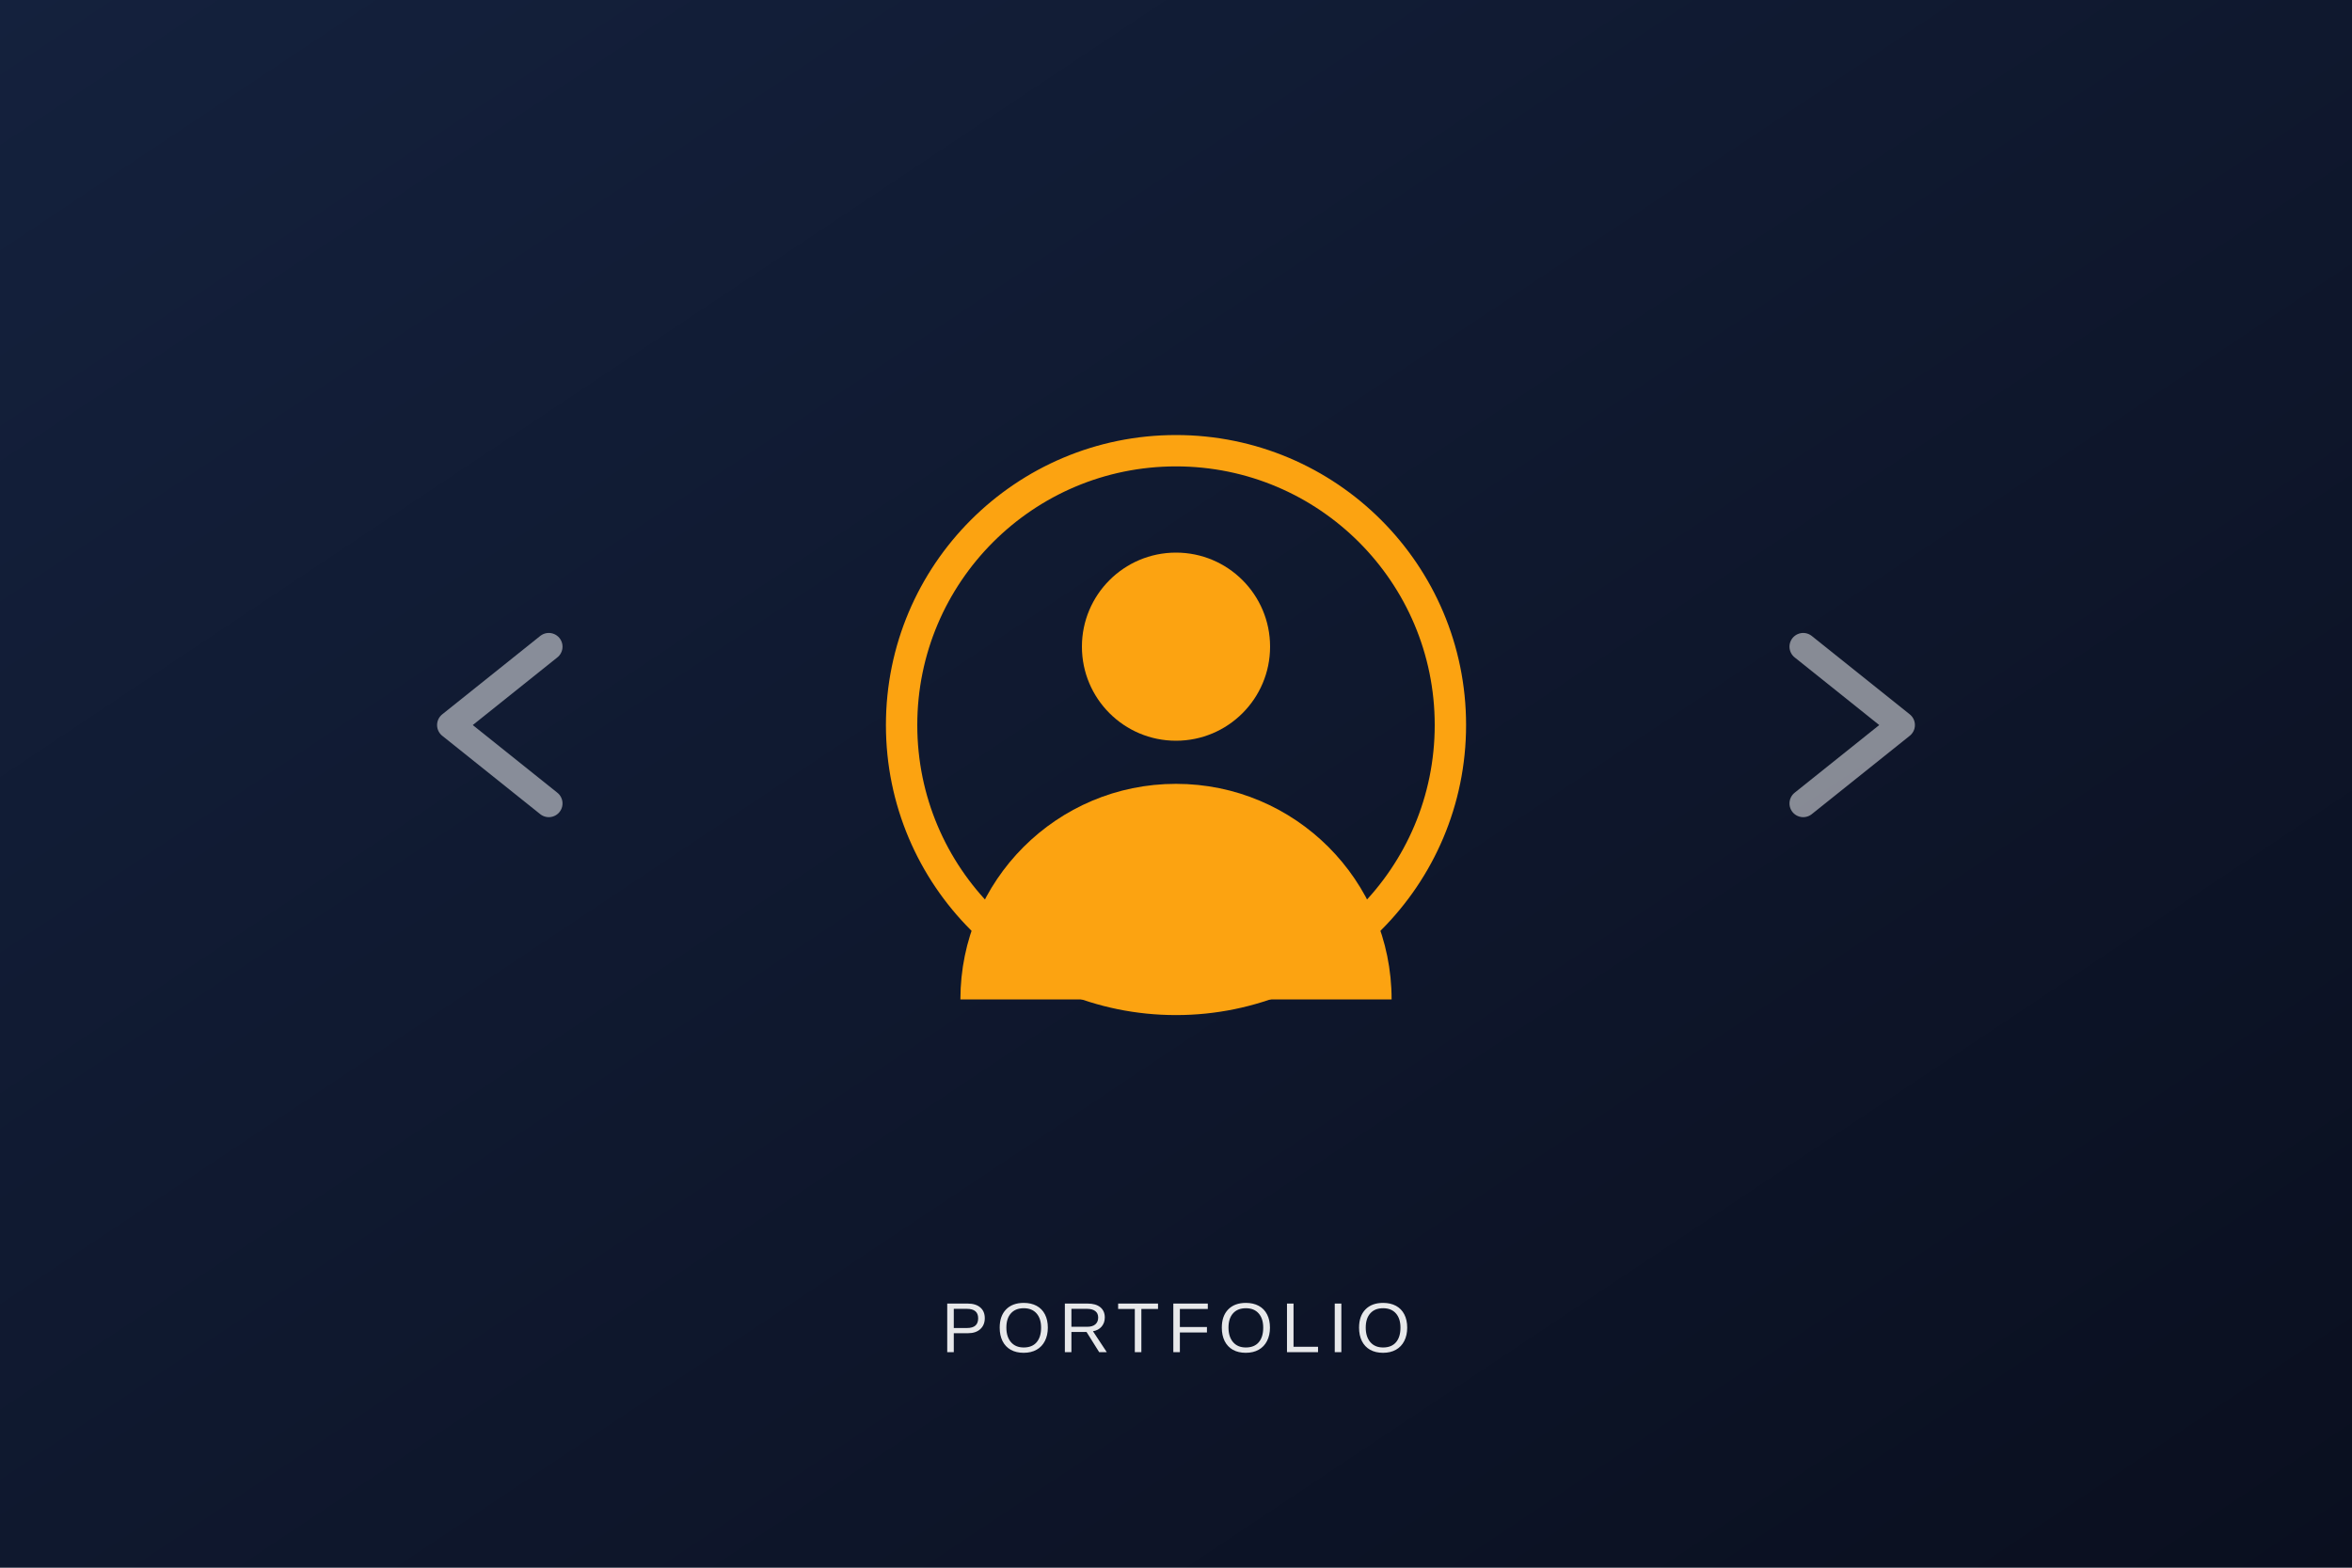
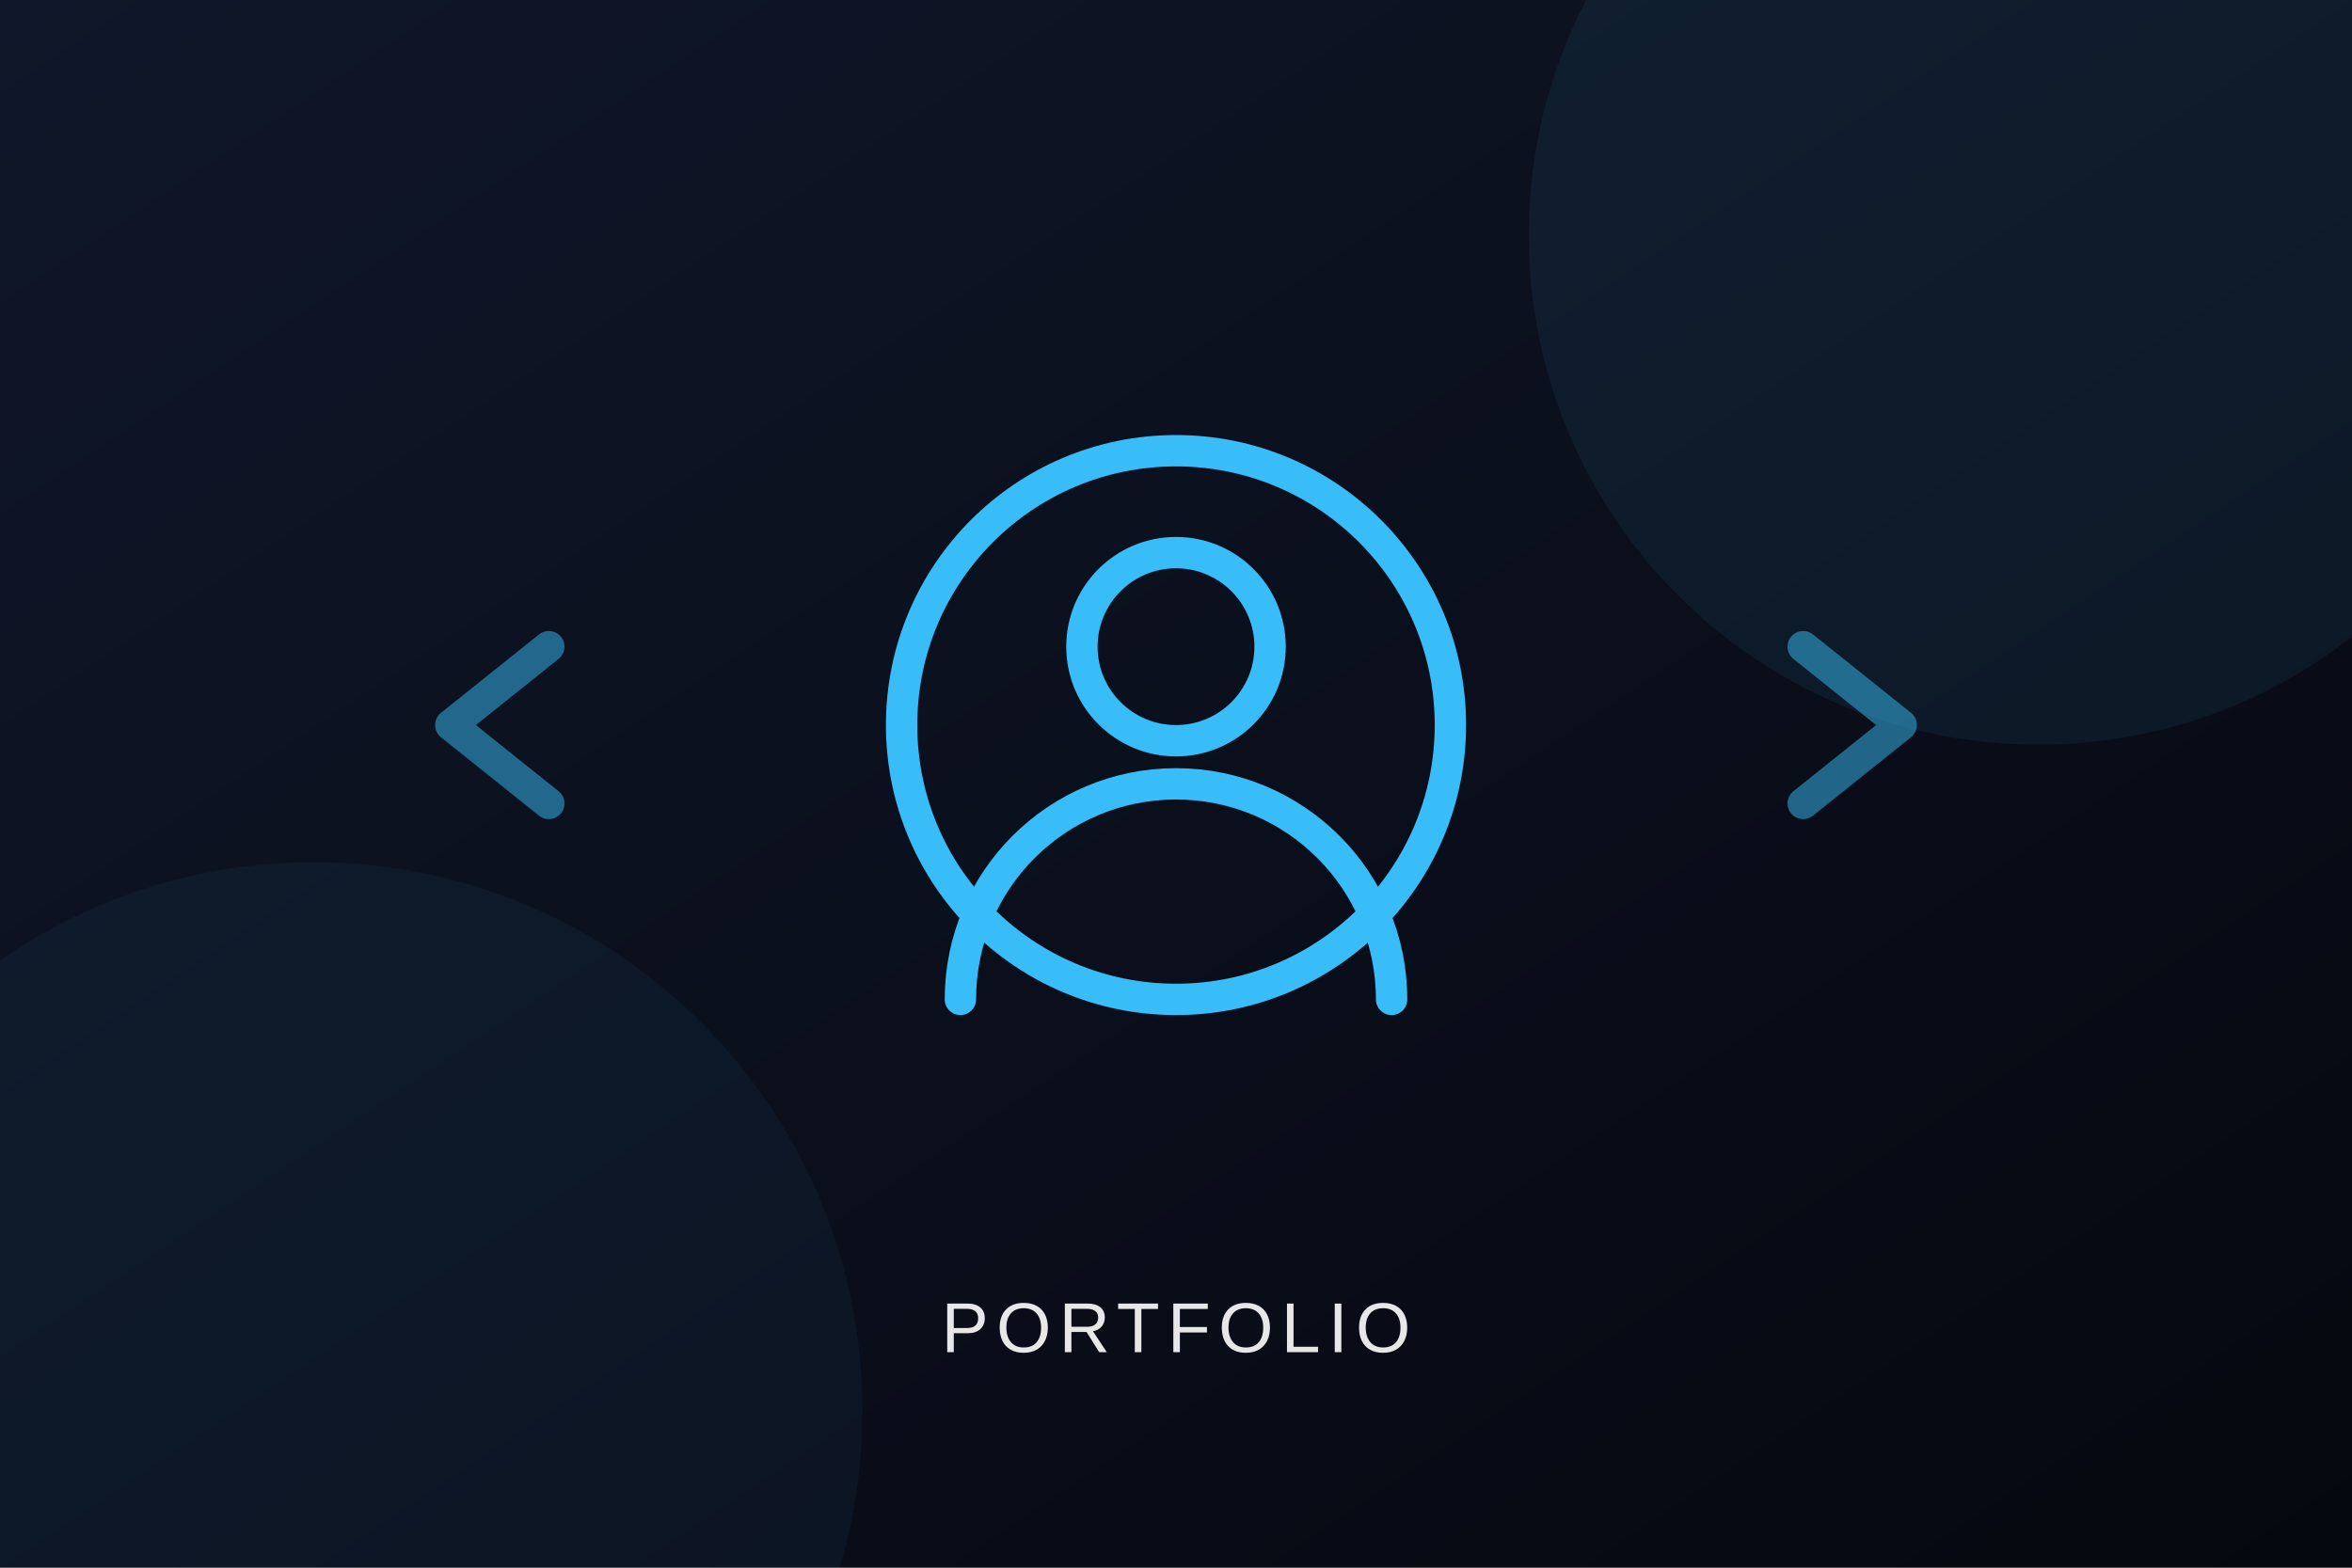
<svg xmlns="http://www.w3.org/2000/svg" width="600" height="400" viewBox="0 0 600 400">
  <defs>
    <linearGradient id="bg" x1="0" y1="0" x2="1" y2="1">
-       <stop offset="0" stop-color="#14213d" />
-       <stop offset="1" stop-color="#0a0f1f" />
+       <stop offset="0" stop-color="#10172a" />
+       <stop offset="1" stop-color="#06080f" />
    </linearGradient>
  </defs>
  <rect width="600" height="400" fill="url(#bg)" />
-   <circle cx="300" cy="185" r="70" fill="none" stroke="#fca311" stroke-width="8" />
-   <circle cx="300" cy="165" r="24" fill="#fca311" />
-   <path d="M245 255 a55 55 0 0 1 110 0 z" fill="#fca311" />
-   <g fill="none" stroke="#ffffff" stroke-width="7" stroke-linecap="round" stroke-linejoin="round" opacity="0.5">
-     <path d="M140 165 L115 185 L140 205" />
-     <path d="M460 205 L485 185 L460 165" />
+   <circle cx="520" cy="60" r="130" fill="#38bdf8" opacity="0.07" />
+   <circle cx="80" cy="360" r="140" fill="#38bdf8" opacity="0.05" />
+   <g fill="none" stroke="#38bdf8" stroke-width="8" stroke-linecap="round" stroke-linejoin="round">
+     <circle cx="300" cy="185" r="70" />
+     <circle cx="300" cy="165" r="24" />
+     <path d="M245 255 a55 55 0 0 1 110 0" />
+     <path d="M140 165 L115 185 L140 205" opacity="0.5" />
+     <path d="M460 205 L485 185 L460 165" opacity="0.5" />
  </g>
  <text x="300" y="345" font-family="Raleway, Arial, sans-serif" font-size="18" fill="#ffffff" opacity="0.9" text-anchor="middle" letter-spacing="2">PORTFOLIO</text>
</svg>
